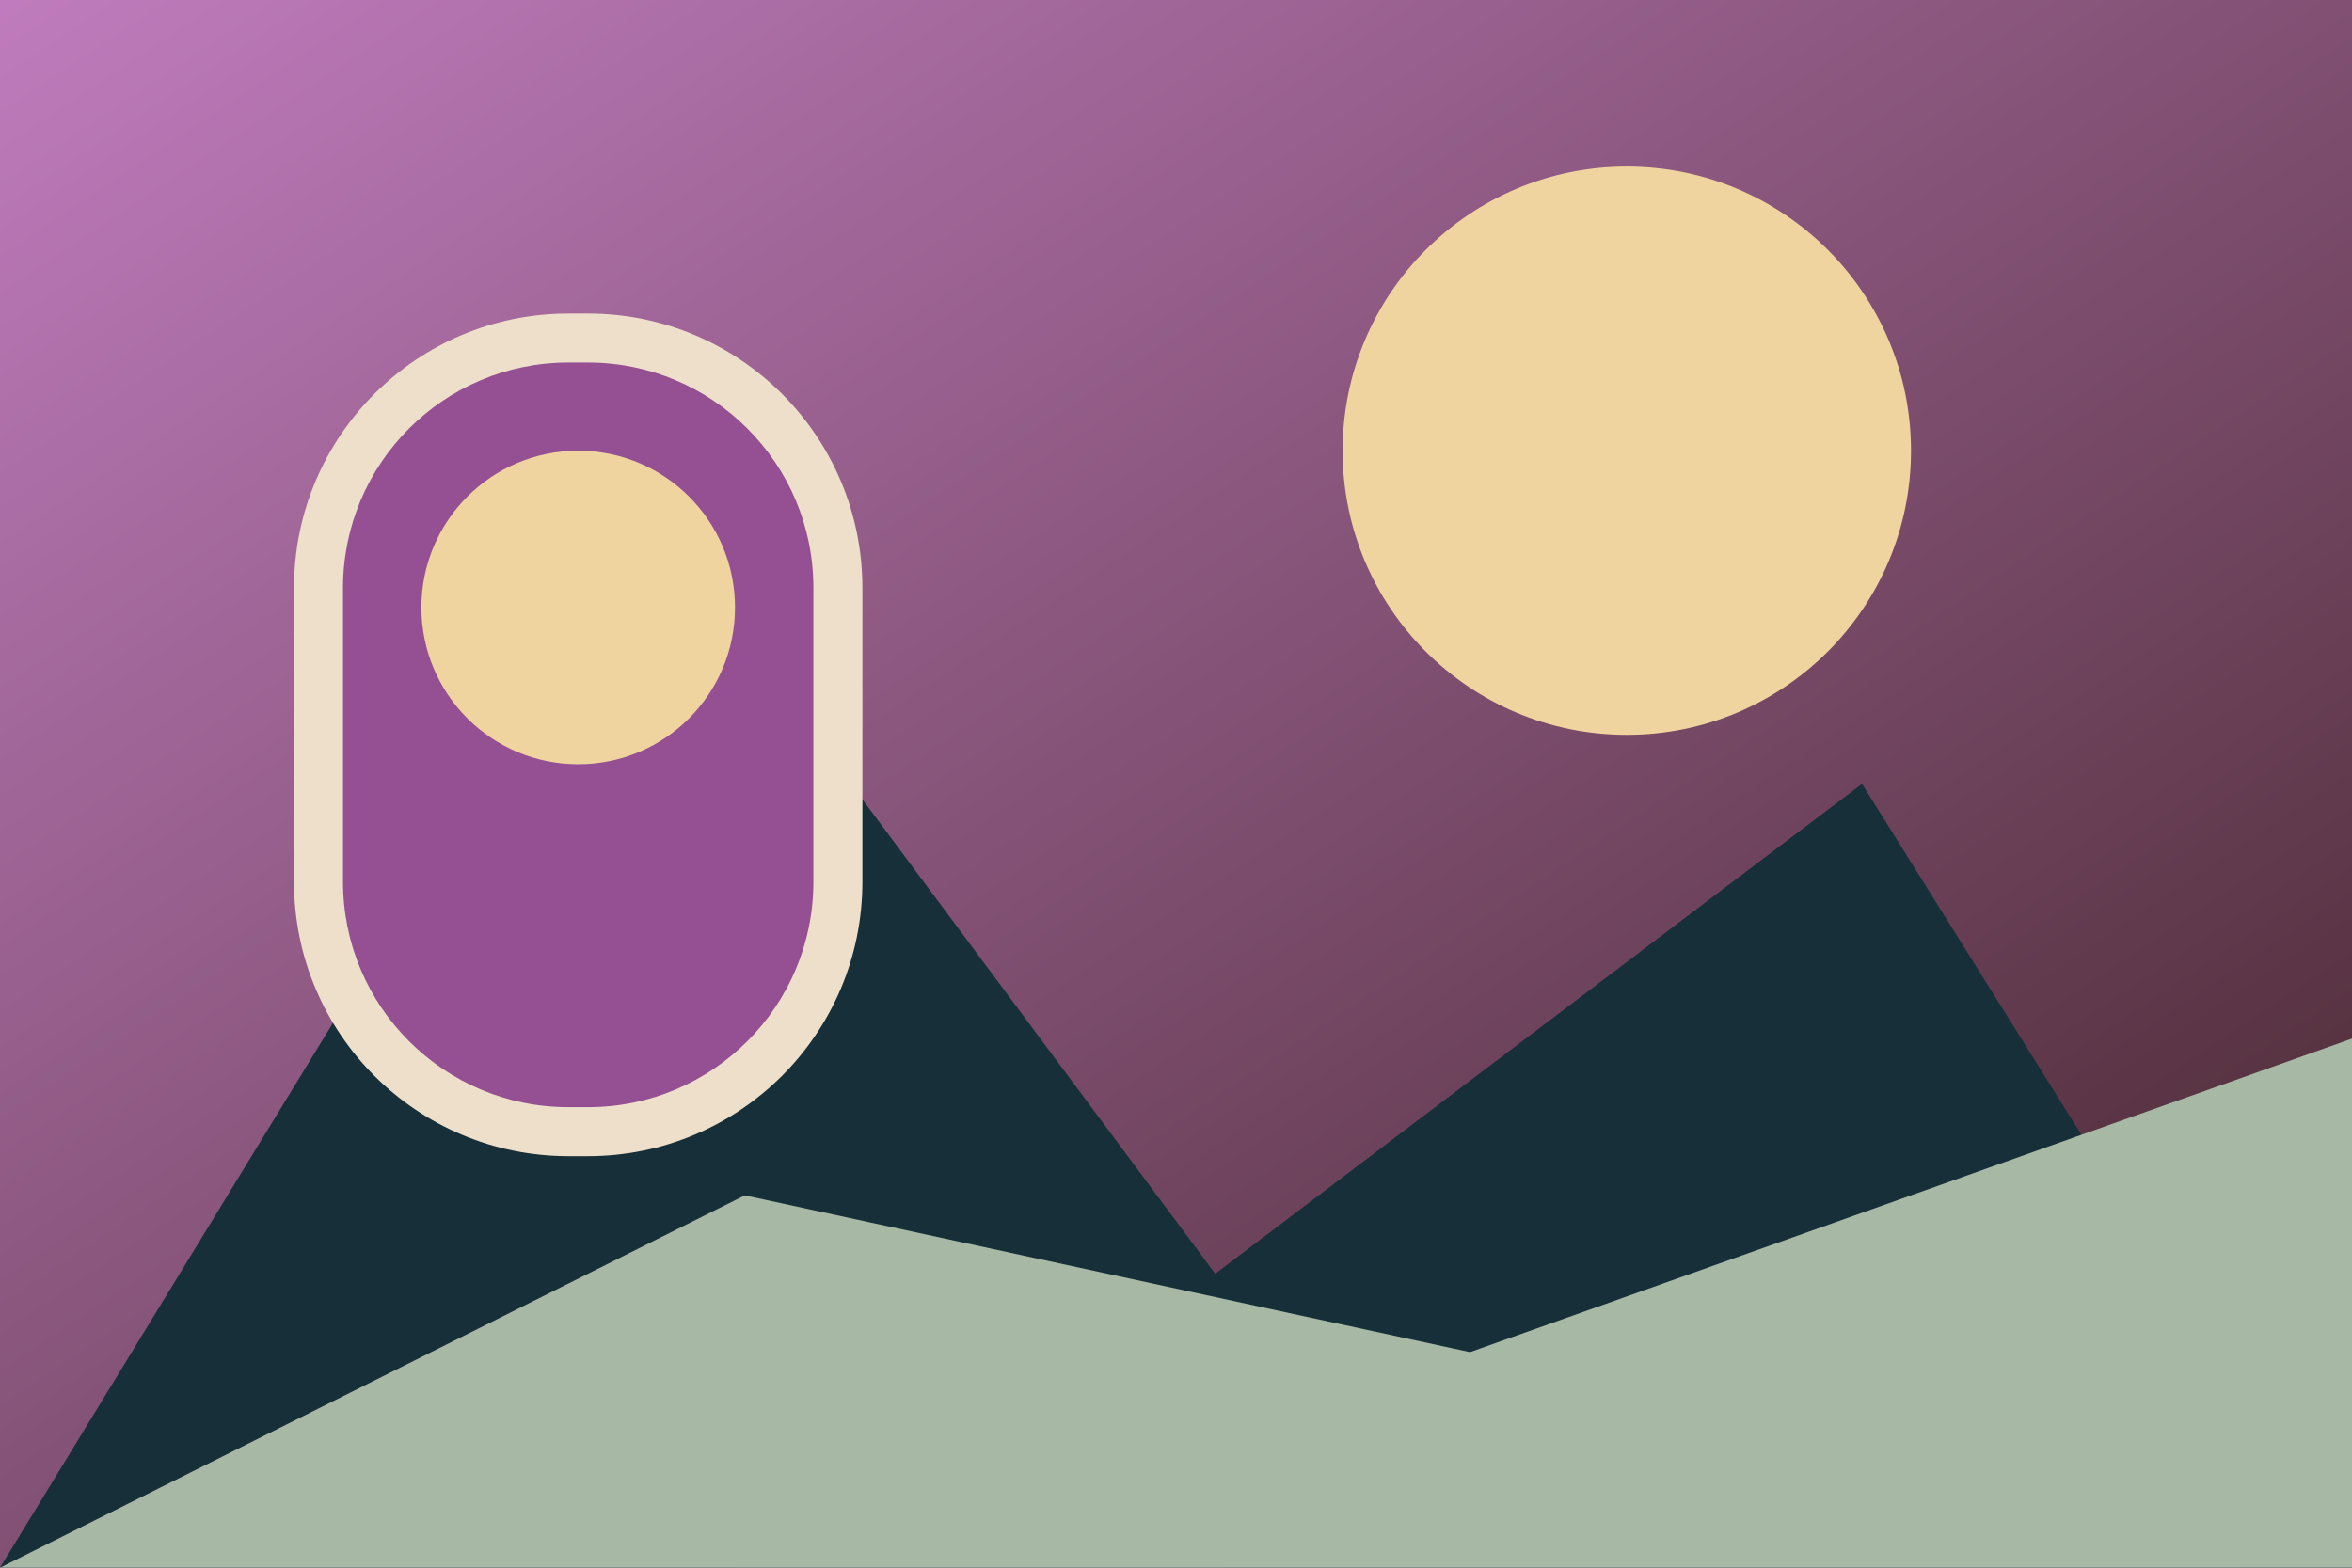
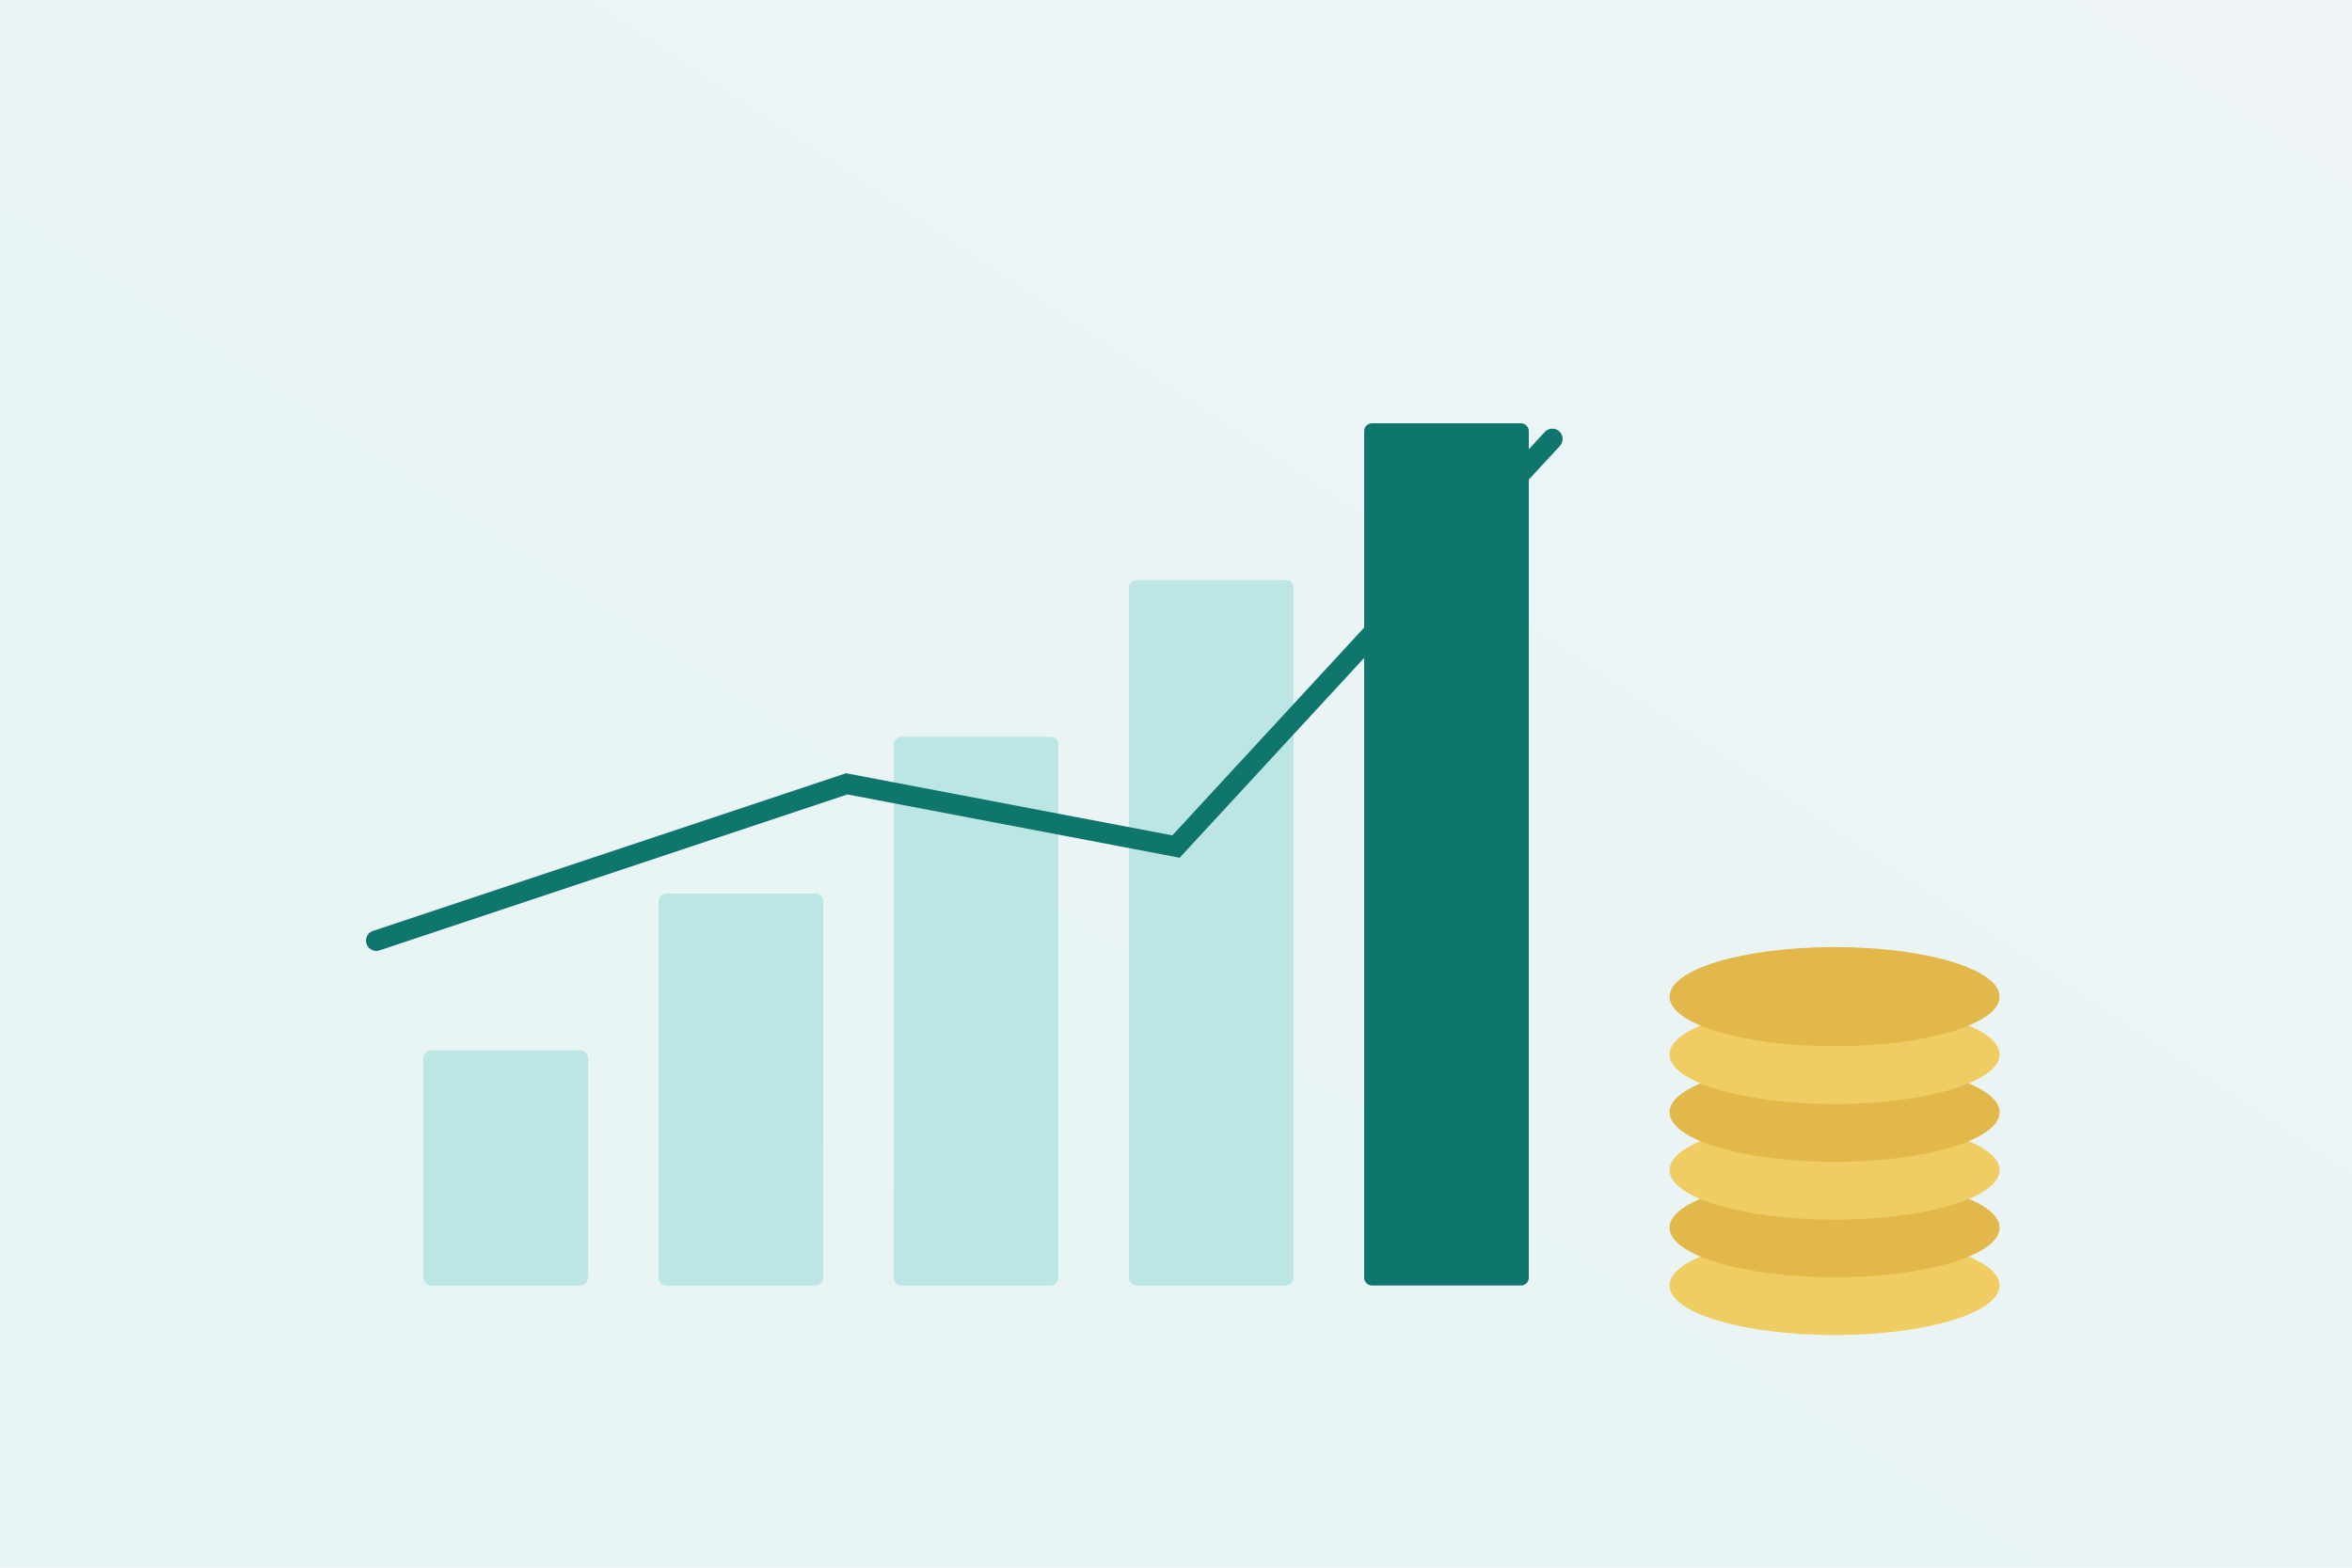
- <svg xmlns="http://www.w3.org/2000/svg" viewBox="0 0 1200 800">
+ <svg xmlns="http://www.w3.org/2000/svg" width="1200" height="800" viewBox="0 0 1200 800">
  <defs>
-     <linearGradient id="a" x2="1" y2="1">
-       <stop stop-color="hsl(302,35%,62%)" />
-       <stop offset="1" stop-color="hsl(352,30%,20%)" />
+     <linearGradient id="bg921575" x1="0" y1="1" x2="1" y2="0">
+       <stop offset="0" stop-color="#e6f4f3" />
+       <stop offset="1" stop-color="#eef4f7" />
    </linearGradient>
  </defs>
-   <rect width="1200" height="800" fill="url(#a)" />
-   <circle cx="830" cy="230" r="145" fill="#f0d4a0" />
-   <path d="M0 800 L330 260 L620 650 L950 400 L1200 800" fill="#162f39" />
-   <path d="M0 800 L380 610 L750 690 L1200 530 V800" fill="#a7b8a4" />
-   <rect x="150" y="160" width="290" height="430" rx="140" fill="#eddfc9" />
-   <rect x="175" y="185" width="240" height="380" rx="115" fill="hsl(302,30%,45%)" />
-   <circle cx="295" cy="310" r="80" fill="#f0d4a0" />
+   <rect width="1200" height="800" fill="url(#bg921575)" />
+   <rect x="216" y="536" width="84" height="120" rx="4" fill="#bce6e3" />
+   <rect x="336" y="456" width="84" height="200" rx="4" fill="#bce6e3" />
+   <rect x="456" y="376" width="84" height="280" rx="4" fill="#bce6e3" />
+   <rect x="576" y="296" width="84" height="360" rx="4" fill="#bce6e3" />
+   <rect x="696" y="216" width="84" height="440" rx="4" fill="#0f766e" />
+   <ellipse cx="936" cy="656" rx="84.2" ry="25.3" fill="#f0cd63" />
+   <ellipse cx="936" cy="626.5" rx="84.2" ry="25.3" fill="#e2b84a" />
+   <ellipse cx="936" cy="597.1" rx="84.2" ry="25.3" fill="#f0cd63" />
+   <ellipse cx="936" cy="567.6" rx="84.2" ry="25.3" fill="#e2b84a" />
+   <ellipse cx="936" cy="538.1" rx="84.2" ry="25.3" fill="#f0cd63" />
+   <ellipse cx="936" cy="508.6" rx="84.2" ry="25.3" fill="#e2b84a" />
+   <path d="M192 480 L432 400 L600 432 L792 224" stroke="#0f766e" stroke-width="10.5" fill="none" stroke-linecap="round" />
</svg>
